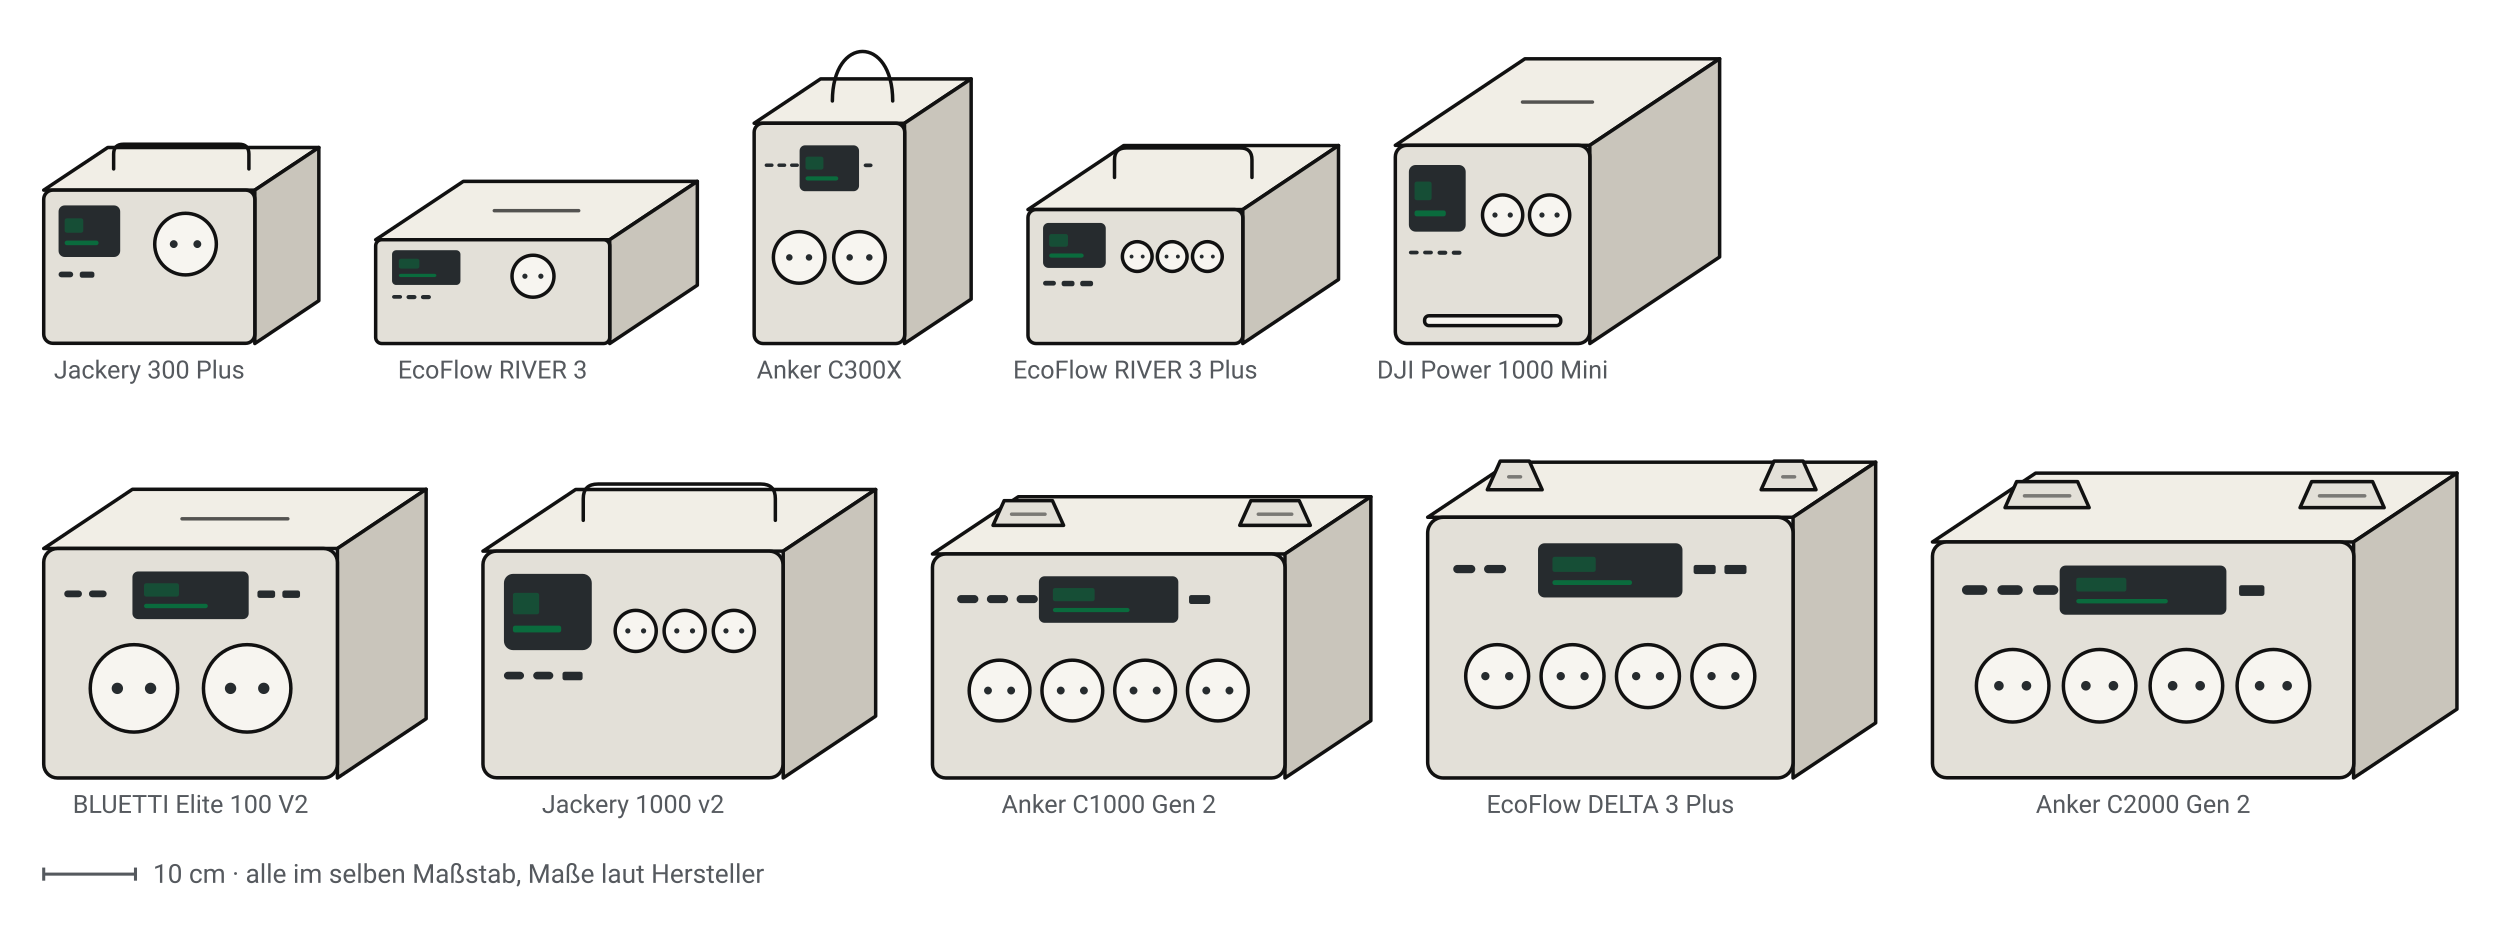
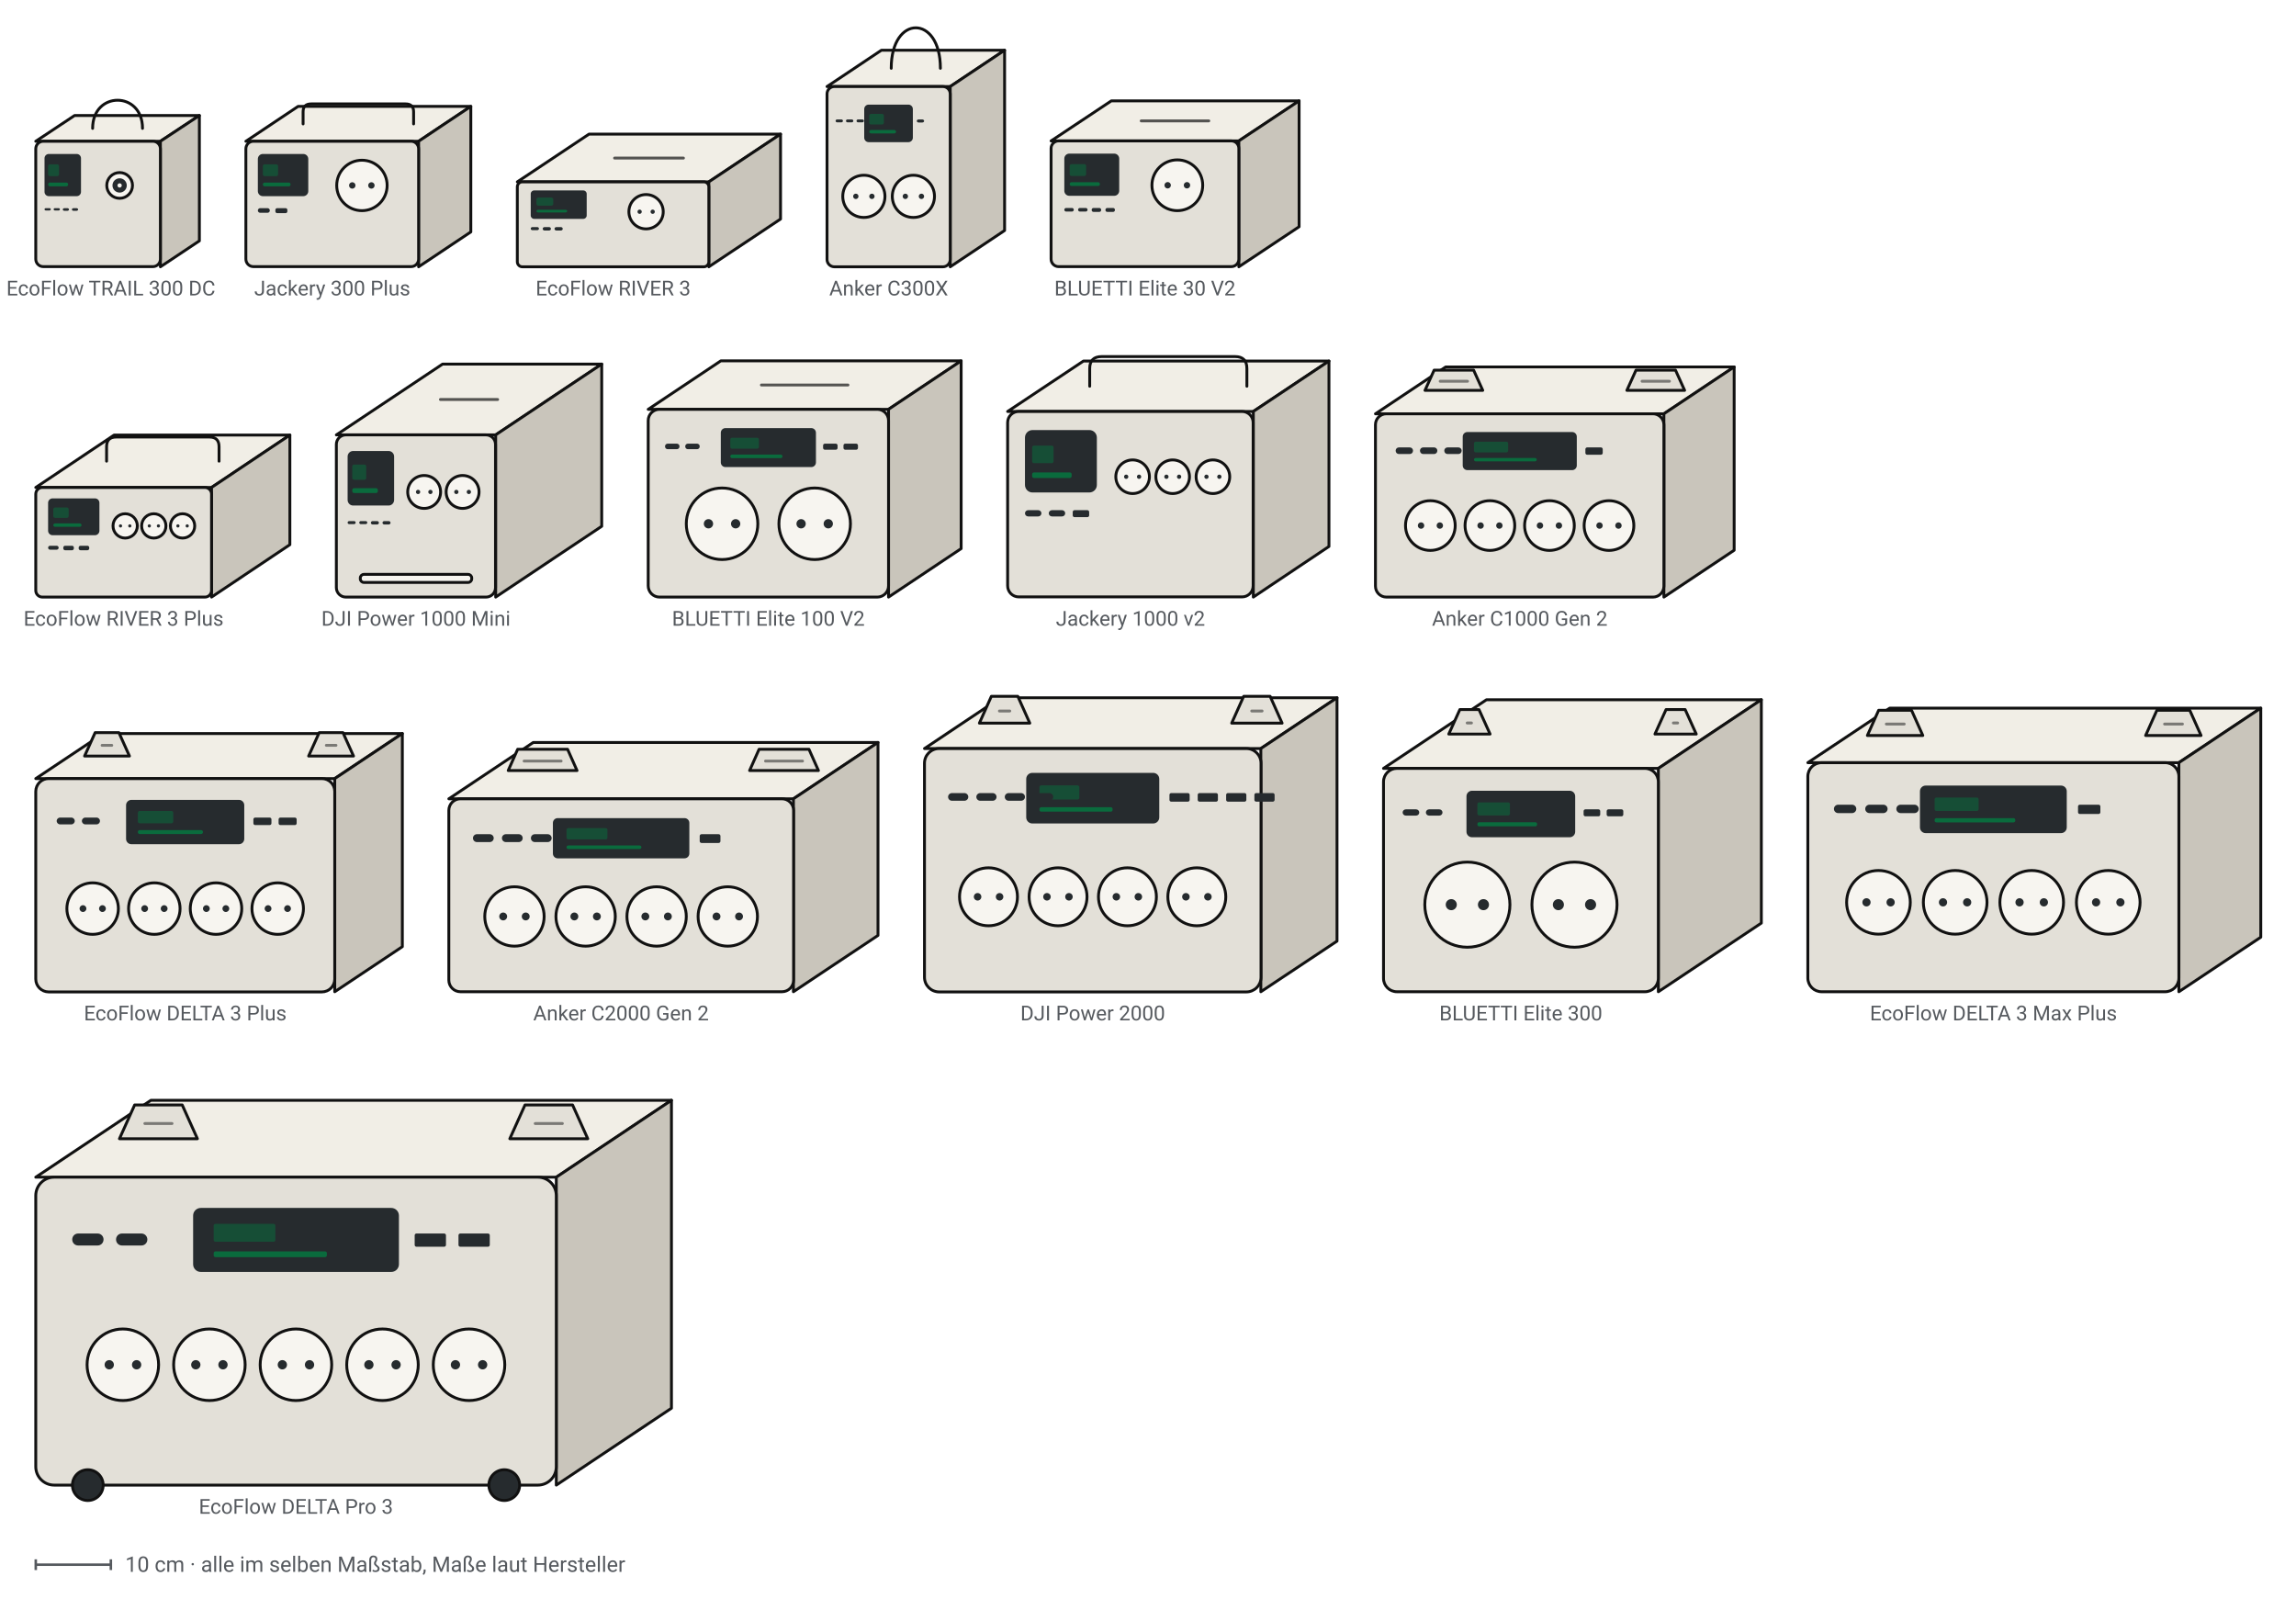
- <svg xmlns="http://www.w3.org/2000/svg" viewBox="0 0 1144 425" width="1144" height="425" role="img" aria-label="Größenvergleich der Powerstations im selben Maßstab, schematische Darstellung" lang="de">
+ <svg xmlns="http://www.w3.org/2000/svg" viewBox="0 0 1284 900" width="1284" height="900" role="img" aria-label="Größenvergleich der Powerstations im selben Maßstab, schematische Darstellung" lang="de">
  <style>
.f{fill:#e3e0d8}.t{fill:#f1eee6}.s{fill:#c9c5bb}.l{stroke:#111;stroke-width:1.6;stroke-linejoin:round;stroke-linecap:round}
.p{fill:#262b2e}.a{fill:#0a6b3d}.as{stroke:#0a6b3d}.k{fill:#f7f5f0}.h{fill:#262b2e}.m{fill:#55595e}.ml{stroke:#55595e}
.c{fill:#2f4f6f}.cl{stroke:#9db7d1}
text{font-family:system-ui,-apple-system,"Segoe UI",Roboto,Arial,sans-serif}
@media (max-width:220px){.dim{display:none}}
@media (prefers-color-scheme:dark){.f{fill:#3b4d46}.t{fill:#4b5f57}.s{fill:#2c3b36}.l{stroke:#eef2ee}
.p{fill:#0b1512}.a{fill:#5fd69a}.as{stroke:#5fd69a}.k{fill:#26372f}.h{fill:#0b1512}.m{fill:#b5c2bb}.ml{stroke:#b5c2bb}
.c{fill:#24476b}.cl{stroke:#7fa2c8}}
</style>
-   <path d="M20 87L49.3 67.5H145.9L116.6 87Z" class="t l" />
-   <path d="M116.6 87L145.9 67.5V137.6L116.6 157.2Z" class="s l" />
-   <rect x="20" y="87" width="96.6" height="70.1" rx="4.2" class="f l" />
-   <path d="M52 77.3V70.5Q52 66 56.5 66H109.4Q113.9 66 113.9 70.5V77.3" class="l" fill="none" stroke-width="4" />
-   <rect x="26.8" y="94" width="28.2" height="23.6" rx="2.8" class="p" />
-   <rect x="29.6" y="110.1" width="15.5" height="2.1" rx="1" class="a" />
-   <rect x="29.6" y="99.9" width="8.5" height="6.6" rx="1" class="a" opacity=".55" />
-   <rect x="26.8" y="124.3" width="6.7" height="2.6" rx="1.3" class="h" />
-   <rect x="36.5" y="124.3" width="6.7" height="2.8" rx="1" class="h" />
-   <circle cx="84.9" cy="111.7" r="14.1" class="k l" />
-   <circle cx="79.5" cy="111.7" r="1.8" class="h" />
-   <circle cx="90.3" cy="111.7" r="1.8" class="h" />
-   <text x="68.3" y="173.2" class="m" font-size="11.5" text-anchor="middle">Jackery 300 Plus</text>
-   <path d="M171.9 109.7L212 83H319.1L279 109.7Z" class="t l" />
-   <path d="M279 109.7L319.1 83V130.5L279 157.2Z" class="s l" />
-   <rect x="171.9" y="109.7" width="107.1" height="47.5" rx="2.8" class="f l" />
-   <path d="M226.2 96.4H264.8" class="l" stroke-width="6" stroke-linecap="round" fill="none" opacity=".7" />
-   <rect x="179.4" y="114.5" width="31.3" height="15.9" rx="1.9" class="p" />
-   <rect x="182.5" y="125.3" width="17.2" height="1.5" rx="1" class="a" />
-   <rect x="182.5" y="118.4" width="9.4" height="4.5" rx="1" class="a" opacity=".55" />
-   <rect x="179.4" y="135" width="4.6" height="1.7" rx="0.9" class="h" />
-   <rect x="186" y="135" width="4.6" height="1.9" rx="1" class="h" />
-   <rect x="192.6" y="135" width="4.6" height="1.9" rx="1" class="h" />
-   <circle cx="243.9" cy="126.4" r="9.6" class="k l" />
-   <circle cx="240.2" cy="126.4" r="1.2" class="h" />
-   <circle cx="247.5" cy="126.4" r="1.2" class="h" />
-   <text x="225.4" y="173.2" class="m" font-size="11.5" text-anchor="middle">EcoFlow RIVER 3</text>
-   <path d="M345.1 56.4L375.5 36.1H444.4L413.9 56.4Z" class="t l" />
-   <path d="M413.9 56.4L444.4 36.1V136.9L413.9 157.2Z" class="s l" />
-   <rect x="345.1" y="56.4" width="68.9" height="100.8" rx="4.1" class="f l" />
-   <path d="M380.9 46.2C380.9 16 408.5 16 408.5 46.2" class="l" fill="none" stroke-width="4" />
-   <rect x="365.9" y="66.5" width="27.2" height="21" rx="2.5" class="p" />
-   <rect x="368.6" y="80.7" width="15" height="1.9" rx="1" class="a" />
-   <rect x="368.6" y="71.7" width="8.2" height="5.9" rx="1" class="a" opacity=".55" />
-   <rect x="349.9" y="74.8" width="4.1" height="1.6" rx="0.8" class="h" />
-   <rect x="355.7" y="74.8" width="4.1" height="1.6" rx="0.8" class="h" />
-   <rect x="361.5" y="74.8" width="4.1" height="1.6" rx="0.8" class="h" />
-   <rect x="395.2" y="74.8" width="4.1" height="1.7" rx="1" class="h" />
-   <circle cx="365.7" cy="117.8" r="11.8" class="k l" />
-   <circle cx="361.2" cy="117.8" r="1.5" class="h" />
-   <circle cx="370.2" cy="117.8" r="1.5" class="h" />
-   <circle cx="393.3" cy="117.8" r="11.8" class="k l" />
-   <circle cx="388.8" cy="117.8" r="1.5" class="h" />
-   <circle cx="397.8" cy="117.8" r="1.5" class="h" />
-   <text x="379.5" y="173.2" class="m" font-size="11.5" text-anchor="middle">Anker C300X</text>
-   <path d="M470.4 95.9L514.2 66.6H612.5L568.7 95.9Z" class="t l" />
-   <path d="M568.7 95.9L612.5 66.6V127.9L568.7 157.2Z" class="s l" />
-   <rect x="470.4" y="95.9" width="98.3" height="61.3" rx="3.7" class="f l" />
-   <path d="M510 81.2V73.1Q510 67.7 515.4 67.7H567.5Q572.9 67.7 572.9 73.1V81.2" class="l" fill="none" stroke-width="6" />
-   <rect x="477.3" y="102" width="28.7" height="20.6" rx="2.5" class="p" />
-   <rect x="480.1" y="116" width="15.8" height="1.9" rx="1" class="a" />
-   <rect x="480.1" y="107.1" width="8.6" height="5.8" rx="1" class="a" opacity=".55" />
-   <rect x="477.3" y="128.5" width="5.9" height="2.2" rx="1.1" class="h" />
-   <rect x="485.8" y="128.5" width="5.9" height="2.5" rx="1" class="h" />
-   <rect x="494.3" y="128.5" width="5.9" height="2.5" rx="1" class="h" />
-   <circle cx="520.4" cy="117.4" r="6.8" class="k l" />
-   <circle cx="517.8" cy="117.4" r="0.9" class="h" />
-   <circle cx="522.9" cy="117.4" r="0.9" class="h" />
-   <circle cx="536.4" cy="117.4" r="6.8" class="k l" />
-   <circle cx="533.8" cy="117.4" r="0.9" class="h" />
-   <circle cx="539" cy="117.4" r="0.9" class="h" />
-   <circle cx="552.5" cy="117.4" r="6.8" class="k l" />
-   <circle cx="549.9" cy="117.4" r="0.9" class="h" />
-   <circle cx="555" cy="117.4" r="0.9" class="h" />
-   <text x="519.5" y="173.2" class="m" font-size="11.5" text-anchor="middle">EcoFlow RIVER 3 Plus</text>
-   <path d="M638.5 66.5L697.8 26.9H786.9L727.5 66.5Z" class="t l" />
-   <path d="M727.5 66.5L786.9 26.9V117.6L727.5 157.2Z" class="s l" />
-   <rect x="638.5" y="66.5" width="89" height="90.7" rx="5.3" class="f l" />
-   <path d="M696.7 46.7H728.7" class="l" stroke-width="6" stroke-linecap="round" fill="none" opacity=".7" />
-   <rect x="644.7" y="75.5" width="26" height="30.5" rx="3.1" class="p" />
-   <rect x="647.3" y="96.3" width="14.3" height="2.7" rx="1" class="a" />
-   <rect x="647.3" y="83.1" width="7.8" height="8.5" rx="1" class="a" opacity=".55" />
-   <rect x="644.7" y="114.7" width="4.5" height="1.7" rx="0.9" class="h" />
-   <rect x="651.2" y="114.7" width="4.5" height="1.7" rx="0.9" class="h" />
-   <rect x="657.8" y="114.7" width="4.5" height="1.9" rx="1" class="h" />
-   <rect x="664.3" y="114.7" width="4.5" height="1.9" rx="1" class="h" />
-   <circle cx="687.6" cy="98.4" r="9.2" class="k l" />
-   <circle cx="684.1" cy="98.4" r="1.2" class="h" />
-   <circle cx="691.1" cy="98.4" r="1.2" class="h" />
-   <circle cx="709.1" cy="98.4" r="9.2" class="k l" />
-   <circle cx="705.6" cy="98.4" r="1.2" class="h" />
-   <circle cx="712.5" cy="98.4" r="1.2" class="h" />
-   <rect x="651.9" y="144.5" width="62.3" height="4.5" rx="2" class="k l" stroke-width="1" />
-   <text x="683" y="173.2" class="m" font-size="11.5" text-anchor="middle">DJI Power 1000 Mini</text>
-   <path d="M20 251L60.6 223.9H195L154.4 251Z" class="t l" />
-   <path d="M154.4 251L195 223.9V328.9L154.4 356Z" class="s l" />
-   <rect x="20" y="251" width="134.4" height="105" rx="6.3" class="f l" />
-   <path d="M83.3 237.4H131.7" class="l" stroke-width="6" stroke-linecap="round" fill="none" opacity=".7" />
-   <rect x="60.6" y="261.5" width="53.2" height="21.8" rx="2.6" class="p" />
-   <rect x="65.9" y="276.3" width="29.2" height="2" rx="1" class="a" />
-   <rect x="65.9" y="266.9" width="16" height="6.1" rx="1" class="a" opacity=".55" />
-   <rect x="29.4" y="270.2" width="8.1" height="3.1" rx="1.5" class="h" />
-   <rect x="40.7" y="270.2" width="8.1" height="3.1" rx="1.5" class="h" />
-   <rect x="117.8" y="270.2" width="8.1" height="3.4" rx="1" class="h" />
-   <rect x="129.2" y="270.2" width="8.1" height="3.4" rx="1" class="h" />
-   <circle cx="61.3" cy="315" r="20" class="k l" />
-   <circle cx="53.7" cy="315" r="2.6" class="h" />
-   <circle cx="68.9" cy="315" r="2.6" class="h" />
-   <circle cx="113.1" cy="315" r="20" class="k l" />
-   <circle cx="105.5" cy="315" r="2.6" class="h" />
-   <circle cx="120.7" cy="315" r="2.6" class="h" />
-   <text x="87.2" y="372" class="m" font-size="11.5" text-anchor="middle">BLUETTI Elite 100 V2</text>
-   <path d="M221 252.2L263.4 224H400.7L358.4 252.2Z" class="t l" />
-   <path d="M358.4 252.2L400.7 224V327.7L358.4 356Z" class="s l" />
-   <rect x="221" y="252.2" width="137.3" height="103.7" rx="6.2" class="f l" />
-   <path d="M266.9 238.1V228.2Q266.9 221.5 273.6 221.5H348.2Q354.8 221.5 354.8 228.2V238.1" class="l" fill="none" stroke-width="4" />
-   <rect x="230.6" y="262.6" width="40.2" height="34.9" rx="4.2" class="p" />
-   <rect x="234.7" y="286.3" width="22.1" height="3.1" rx="1" class="a" />
-   <rect x="234.7" y="271.3" width="12" height="9.8" rx="1" class="a" opacity=".55" />
-   <rect x="230.6" y="307.4" width="9.2" height="3.5" rx="1.8" class="h" />
-   <rect x="244" y="307.4" width="9.2" height="3.5" rx="1.8" class="h" />
-   <rect x="257.4" y="307.4" width="9.2" height="3.9" rx="1" class="h" />
-   <circle cx="290.9" cy="288.7" r="9.4" class="k l" />
-   <circle cx="287.3" cy="288.7" r="1.2" class="h" />
-   <circle cx="294.5" cy="288.7" r="1.2" class="h" />
-   <circle cx="313.3" cy="288.7" r="9.4" class="k l" />
-   <circle cx="309.7" cy="288.7" r="1.2" class="h" />
-   <circle cx="316.9" cy="288.7" r="1.2" class="h" />
-   <circle cx="335.8" cy="288.7" r="9.4" class="k l" />
-   <circle cx="332.2" cy="288.7" r="1.2" class="h" />
-   <circle cx="339.4" cy="288.7" r="1.2" class="h" />
-   <text x="289.7" y="372" class="m" font-size="11.5" text-anchor="middle">Jackery 1000 v2</text>
-   <path d="M426.7 253.5L466 227.3H627.3L588 253.5Z" class="t l" />
-   <path d="M588 253.5L627.3 227.3V329.8L588 356Z" class="s l" />
-   <rect x="426.7" y="253.5" width="161.3" height="102.5" rx="6.1" class="f l" />
-   <path d="M454.4 240.4l5.1 -11.3h22.1l5.1 11.3Z" class="f l" />
-   <path d="M462.9 235.3h15.3" class="l" stroke-width="3" fill="none" opacity=".5" />
-   <path d="M567.3 240.4l5.1 -11.3h22.1l5.1 11.3Z" class="f l" />
-   <path d="M575.8 235.3h15.3" class="l" stroke-width="3" fill="none" opacity=".5" />
-   <rect x="475.4" y="263.7" width="63.8" height="21.3" rx="2.6" class="p" />
-   <rect x="481.8" y="278.2" width="35.1" height="1.9" rx="1" class="a" />
-   <rect x="481.8" y="269.1" width="19.1" height="6" rx="1" class="a" opacity=".55" />
-   <rect x="438" y="272.3" width="9.7" height="3.7" rx="1.8" class="h" />
-   <rect x="451.6" y="272.3" width="9.7" height="3.7" rx="1.8" class="h" />
-   <rect x="465.2" y="272.3" width="9.7" height="3.7" rx="1.8" class="h" />
-   <rect x="544.1" y="272.3" width="9.7" height="4.1" rx="1" class="h" />
-   <circle cx="457.4" cy="316" r="13.9" class="k l" />
-   <circle cx="452.1" cy="316" r="1.8" class="h" />
-   <circle cx="462.7" cy="316" r="1.8" class="h" />
-   <circle cx="490.7" cy="316" r="13.9" class="k l" />
-   <circle cx="485.4" cy="316" r="1.8" class="h" />
-   <circle cx="496" cy="316" r="1.8" class="h" />
-   <circle cx="524" cy="316" r="13.9" class="k l" />
-   <circle cx="518.7" cy="316" r="1.8" class="h" />
-   <circle cx="529.3" cy="316" r="1.8" class="h" />
-   <circle cx="557.3" cy="316" r="13.9" class="k l" />
-   <circle cx="552" cy="316" r="1.8" class="h" />
-   <circle cx="562.6" cy="316" r="1.8" class="h" />
-   <text x="507.4" y="372" class="m" font-size="11.5" text-anchor="middle">Anker C1000 Gen 2</text>
-   <path d="M653.3 236.7L691.1 211.5H858.3L820.5 236.7Z" class="t l" />
-   <path d="M820.5 236.7L858.3 211.5V330.8L820.5 356Z" class="s l" />
-   <rect x="653.3" y="236.7" width="167.2" height="119.3" rx="7.2" class="f l" />
-   <path d="M680.6 224.1l5.9 -13.1h13.3l5.9 13.1Z" class="f l" />
-   <path d="M690.4 218.2h5.4" class="l" stroke-width="3" fill="none" opacity=".5" />
-   <path d="M805.9 224.1l5.9 -13.1h13.3l5.9 13.1Z" class="f l" />
-   <path d="M815.8 218.2h5.4" class="l" stroke-width="3" fill="none" opacity=".5" />
-   <rect x="703.8" y="248.6" width="66.1" height="24.8" rx="3" class="p" />
-   <rect x="710.4" y="265.5" width="36.4" height="2.2" rx="1" class="a" />
-   <rect x="710.4" y="254.8" width="19.8" height="6.9" rx="1" class="a" opacity=".55" />
-   <rect x="665" y="258.5" width="10.1" height="3.8" rx="1.9" class="h" />
-   <rect x="679.1" y="258.5" width="10.1" height="3.8" rx="1.9" class="h" />
-   <rect x="775" y="258.5" width="10.1" height="4.2" rx="1" class="h" />
-   <rect x="789.1" y="258.5" width="10.1" height="4.2" rx="1" class="h" />
-   <circle cx="685.1" cy="309.4" r="14.4" class="k l" />
-   <circle cx="679.7" cy="309.4" r="1.9" class="h" />
-   <circle cx="690.6" cy="309.4" r="1.9" class="h" />
-   <circle cx="719.6" cy="309.4" r="14.4" class="k l" />
-   <circle cx="714.2" cy="309.4" r="1.9" class="h" />
-   <circle cx="725.1" cy="309.4" r="1.9" class="h" />
-   <circle cx="754.1" cy="309.4" r="14.4" class="k l" />
-   <circle cx="748.7" cy="309.4" r="1.9" class="h" />
-   <circle cx="759.6" cy="309.4" r="1.9" class="h" />
-   <circle cx="788.6" cy="309.4" r="14.4" class="k l" />
-   <circle cx="783.2" cy="309.4" r="1.9" class="h" />
-   <circle cx="794.1" cy="309.4" r="1.9" class="h" />
-   <text x="736.9" y="372" class="m" font-size="11.5" text-anchor="middle">EcoFlow DELTA 3 Plus</text>
-   <path d="M884.3 248L931.5 216.5H1124.3L1077 248Z" class="t l" />
-   <path d="M1077 248L1124.3 216.5V324.5L1077 356Z" class="s l" />
-   <rect x="884.3" y="248" width="192.8" height="107.9" rx="6.5" class="f l" />
-   <path d="M917.5 232.3l5.3 -11.9h27.9l5.3 11.9Z" class="f l" />
-   <path d="M926.4 226.9h20.7" class="l" stroke-width="3" fill="none" opacity=".5" />
-   <path d="M1052.5 232.3l5.3 -11.9h27.9l5.3 11.9Z" class="f l" />
-   <path d="M1061.4 226.9h20.7" class="l" stroke-width="3" fill="none" opacity=".5" />
-   <rect x="942.5" y="258.8" width="76.3" height="22.5" rx="2.7" class="p" />
-   <rect x="950.1" y="274.1" width="41.9" height="2" rx="1" class="a" />
-   <rect x="950.1" y="264.4" width="22.9" height="6.3" rx="1" class="a" opacity=".55" />
-   <rect x="897.8" y="267.8" width="11.6" height="4.4" rx="2.2" class="h" />
-   <rect x="914" y="267.8" width="11.6" height="4.4" rx="2.2" class="h" />
-   <rect x="930.3" y="267.8" width="11.6" height="4.4" rx="2.2" class="h" />
-   <rect x="1024.6" y="267.8" width="11.6" height="4.9" rx="1" class="h" />
-   <circle cx="921" cy="313.8" r="16.6" class="k l" />
-   <circle cx="914.7" cy="313.8" r="2.2" class="h" />
-   <circle cx="927.3" cy="313.8" r="2.2" class="h" />
-   <circle cx="960.8" cy="313.8" r="16.6" class="k l" />
-   <circle cx="954.5" cy="313.8" r="2.2" class="h" />
-   <circle cx="967.1" cy="313.8" r="2.2" class="h" />
-   <circle cx="1000.5" cy="313.8" r="16.6" class="k l" />
-   <circle cx="994.2" cy="313.8" r="2.2" class="h" />
-   <circle cx="1006.8" cy="313.8" r="2.2" class="h" />
-   <circle cx="1040.3" cy="313.8" r="16.6" class="k l" />
-   <circle cx="1034" cy="313.8" r="2.2" class="h" />
-   <circle cx="1046.6" cy="313.8" r="2.2" class="h" />
-   <text x="980.7" y="372" class="m" font-size="11.5" text-anchor="middle">Anker C2000 Gen 2</text>
-   <path d="M20 403v-6M20 400h42M62 403v-6" class="ml" stroke-width="1.4" fill="none" />
-   <text x="70" y="404" class="m" font-size="12">10 cm · alle im selben Maßstab, Maße laut Hersteller</text>
+   <path d="M20 79L41.7 64.6H111.5L89.7 79Z" class="t l" />
+   <path d="M89.7 79L111.5 64.6V134.7L89.7 149.2Z" class="s l" />
+   <rect x="20" y="79" width="69.7" height="70.1" rx="4.2" class="f l" />
+   <path d="M51.8 71.8C51.8 50.8 79.7 50.8 79.7 71.8" class="l" fill="none" stroke-width="4" />
+   <rect x="24.9" y="86.1" width="20.4" height="23.6" rx="2.4" class="p" />
+   <rect x="26.9" y="102.1" width="11.2" height="2.1" rx="1" class="a" />
+   <rect x="26.9" y="91.9" width="6.1" height="6.6" rx="1" class="a" opacity=".55" />
+   <rect x="24.9" y="116.4" width="3.5" height="1.3" rx="0.7" class="h" />
+   <rect x="30" y="116.4" width="3.5" height="1.3" rx="0.7" class="h" />
+   <rect x="35.1" y="116.4" width="3.5" height="1.5" rx="1" class="h" />
+   <rect x="40.2" y="116.4" width="3.5" height="1.5" rx="1" class="h" />
+   <circle cx="66.9" cy="103.7" r="7.2" class="k l" />
+   <circle cx="66.9" cy="103.7" r="4" class="h" />
+   <circle cx="66.9" cy="103.7" r="1.2" class="k" />
+   <text x="62" y="165.2" class="m" font-size="11.5" text-anchor="middle">EcoFlow TRAIL 300 DC</text>
+   <path d="M137.5 79L166.7 59.5H263.3L234.1 79Z" class="t l" />
+   <path d="M234.1 79L263.3 59.5V129.7L234.1 149.2Z" class="s l" />
+   <rect x="137.5" y="79" width="96.6" height="70.1" rx="4.2" class="f l" />
+   <path d="M169.5 69.3V62.5Q169.5 58.1 174 58.1H226.8Q231.3 58.1 231.3 62.5V69.3" class="l" fill="none" stroke-width="4" />
+   <rect x="144.2" y="86.1" width="28.2" height="23.6" rx="2.8" class="p" />
+   <rect x="147" y="102.1" width="15.5" height="2.1" rx="1" class="a" />
+   <rect x="147" y="91.9" width="8.5" height="6.6" rx="1" class="a" opacity=".55" />
+   <rect x="144.2" y="116.4" width="6.7" height="2.6" rx="1.3" class="h" />
+   <rect x="154" y="116.4" width="6.7" height="2.8" rx="1" class="h" />
+   <circle cx="202.4" cy="103.7" r="14.1" class="k l" />
+   <circle cx="197" cy="103.7" r="1.8" class="h" />
+   <circle cx="207.7" cy="103.7" r="1.8" class="h" />
+   <text x="185.8" y="165.2" class="m" font-size="11.5" text-anchor="middle">Jackery 300 Plus</text>
+   <path d="M289.3 101.7L329.4 75H436.5L396.4 101.7Z" class="t l" />
+   <path d="M396.4 101.7L436.5 75V122.5L396.4 149.2Z" class="s l" />
+   <rect x="289.3" y="101.7" width="107.1" height="47.5" rx="2.8" class="f l" />
+   <path d="M343.7 88.4H382.2" class="l" stroke-width="6" stroke-linecap="round" fill="none" opacity=".7" />
+   <rect x="296.8" y="106.5" width="31.3" height="15.9" rx="1.9" class="p" />
+   <rect x="300" y="117.3" width="17.2" height="1.5" rx="1" class="a" />
+   <rect x="300" y="110.5" width="9.4" height="4.5" rx="1" class="a" opacity=".55" />
+   <rect x="296.8" y="127" width="4.6" height="1.7" rx="0.9" class="h" />
+   <rect x="303.5" y="127" width="4.6" height="1.9" rx="1" class="h" />
+   <rect x="310.1" y="127" width="4.6" height="1.9" rx="1" class="h" />
+   <circle cx="361.3" cy="118.4" r="9.6" class="k l" />
+   <circle cx="357.7" cy="118.4" r="1.2" class="h" />
+   <circle cx="365" cy="118.4" r="1.2" class="h" />
+   <text x="342.9" y="165.2" class="m" font-size="11.5" text-anchor="middle">EcoFlow RIVER 3</text>
+   <path d="M462.5 48.4L492.9 28.1H561.8L531.4 48.4Z" class="t l" />
+   <path d="M531.4 48.4L561.8 28.1V128.9L531.4 149.2Z" class="s l" />
+   <rect x="462.5" y="48.4" width="68.9" height="100.8" rx="4.1" class="f l" />
+   <path d="M498.4 38.2C498.4 8 525.9 8 525.9 38.2" class="l" fill="none" stroke-width="4" />
+   <rect x="483.3" y="58.5" width="27.2" height="21" rx="2.5" class="p" />
+   <rect x="486.1" y="72.7" width="15" height="1.9" rx="1" class="a" />
+   <rect x="486.1" y="63.7" width="8.2" height="5.9" rx="1" class="a" opacity=".55" />
+   <rect x="467.3" y="66.8" width="4.1" height="1.6" rx="0.8" class="h" />
+   <rect x="473.1" y="66.8" width="4.1" height="1.6" rx="0.8" class="h" />
+   <rect x="479" y="66.8" width="4.1" height="1.6" rx="0.8" class="h" />
+   <rect x="512.7" y="66.8" width="4.1" height="1.7" rx="1" class="h" />
+   <circle cx="483.1" cy="109.8" r="11.8" class="k l" />
+   <circle cx="478.6" cy="109.8" r="1.5" class="h" />
+   <circle cx="487.6" cy="109.8" r="1.5" class="h" />
+   <circle cx="510.8" cy="109.8" r="11.8" class="k l" />
+   <circle cx="506.3" cy="109.8" r="1.5" class="h" />
+   <circle cx="515.3" cy="109.8" r="1.5" class="h" />
+   <text x="497" y="165.2" class="m" font-size="11.5" text-anchor="middle">Anker C300X</text>
+   <path d="M587.8 78.8L621.5 56.4H726.5L692.8 78.8Z" class="t l" />
+   <path d="M692.8 78.8L726.5 56.4V126.8L692.8 149.2Z" class="s l" />
+   <rect x="587.8" y="78.8" width="105" height="70.3" rx="4.2" class="f l" />
+   <path d="M638.2 67.6H676" class="l" stroke-width="6" stroke-linecap="round" fill="none" opacity=".7" />
+   <rect x="595.2" y="85.9" width="30.7" height="23.6" rx="2.8" class="p" />
+   <rect x="598.2" y="101.9" width="16.9" height="2.1" rx="1" class="a" />
+   <rect x="598.2" y="91.8" width="9.2" height="6.6" rx="1" class="a" opacity=".55" />
+   <rect x="595.2" y="116.3" width="5.3" height="2" rx="1" class="h" />
+   <rect x="602.9" y="116.3" width="5.3" height="2" rx="1" class="h" />
+   <rect x="610.5" y="116.3" width="5.3" height="2.2" rx="1" class="h" />
+   <rect x="618.2" y="116.3" width="5.3" height="2.2" rx="1" class="h" />
+   <circle cx="658.4" cy="103.6" r="14.2" class="k l" />
+   <circle cx="653" cy="103.6" r="1.8" class="h" />
+   <circle cx="663.8" cy="103.6" r="1.8" class="h" />
+   <text x="640.3" y="165.2" class="m" font-size="11.5" text-anchor="middle">BLUETTI Elite 30 V2</text>
+   <path d="M20 272.6L63.8 243.3H162.1L118.3 272.6Z" class="t l" />
+   <path d="M118.3 272.6L162.1 243.3V304.6L118.3 333.9Z" class="s l" />
+   <rect x="20" y="272.6" width="98.3" height="61.3" rx="3.7" class="f l" />
+   <path d="M59.6 257.9V249.8Q59.6 244.4 65 244.4H117.1Q122.5 244.4 122.5 249.8V257.9" class="l" fill="none" stroke-width="6" />
+   <rect x="26.9" y="278.7" width="28.7" height="20.6" rx="2.5" class="p" />
+   <rect x="29.8" y="292.7" width="15.8" height="1.9" rx="1" class="a" />
+   <rect x="29.8" y="283.8" width="8.6" height="5.8" rx="1" class="a" opacity=".55" />
+   <rect x="26.9" y="305.2" width="5.9" height="2.2" rx="1.1" class="h" />
+   <rect x="35.4" y="305.2" width="5.9" height="2.5" rx="1" class="h" />
+   <rect x="44" y="305.2" width="5.9" height="2.5" rx="1" class="h" />
+   <circle cx="70" cy="294.1" r="6.8" class="k l" />
+   <circle cx="67.4" cy="294.1" r="0.9" class="h" />
+   <circle cx="72.6" cy="294.1" r="0.9" class="h" />
+   <circle cx="86" cy="294.1" r="6.8" class="k l" />
+   <circle cx="83.5" cy="294.1" r="0.9" class="h" />
+   <circle cx="88.6" cy="294.1" r="0.9" class="h" />
+   <circle cx="102.1" cy="294.1" r="6.8" class="k l" />
+   <circle cx="99.5" cy="294.1" r="0.9" class="h" />
+   <circle cx="104.7" cy="294.1" r="0.9" class="h" />
+   <text x="69.1" y="349.9" class="m" font-size="11.5" text-anchor="middle">EcoFlow RIVER 3 Plus</text>
+   <path d="M188.1 243.2L247.5 203.6H336.5L277.2 243.2Z" class="t l" />
+   <path d="M277.2 243.2L336.5 203.6V294.3L277.2 333.9Z" class="s l" />
+   <rect x="188.1" y="243.2" width="89" height="90.7" rx="5.3" class="f l" />
+   <path d="M246.3 223.4H278.3" class="l" stroke-width="6" stroke-linecap="round" fill="none" opacity=".7" />
+   <rect x="194.4" y="252.2" width="26" height="30.5" rx="3.1" class="p" />
+   <rect x="197" y="273" width="14.3" height="2.7" rx="1" class="a" />
+   <rect x="197" y="259.8" width="7.8" height="8.5" rx="1" class="a" opacity=".55" />
+   <rect x="194.4" y="291.4" width="4.5" height="1.7" rx="0.9" class="h" />
+   <rect x="200.9" y="291.4" width="4.5" height="1.7" rx="0.9" class="h" />
+   <rect x="207.4" y="291.4" width="4.5" height="1.9" rx="1" class="h" />
+   <rect x="213.9" y="291.4" width="4.5" height="1.9" rx="1" class="h" />
+   <circle cx="237.2" cy="275.1" r="9.2" class="k l" />
+   <circle cx="233.8" cy="275.1" r="1.2" class="h" />
+   <circle cx="240.7" cy="275.1" r="1.2" class="h" />
+   <circle cx="258.7" cy="275.1" r="9.2" class="k l" />
+   <circle cx="255.2" cy="275.1" r="1.2" class="h" />
+   <circle cx="262.2" cy="275.1" r="1.2" class="h" />
+   <rect x="201.5" y="321.2" width="62.3" height="4.5" rx="2" class="k l" stroke-width="1" />
+   <text x="232.6" y="349.9" class="m" font-size="11.5" text-anchor="middle">DJI Power 1000 Mini</text>
+   <path d="M362.5 228.9L403.1 201.8H537.5L496.9 228.9Z" class="t l" />
+   <path d="M496.9 228.9L537.5 201.8V306.8L496.9 333.9Z" class="s l" />
+   <rect x="362.5" y="228.9" width="134.4" height="105" rx="6.3" class="f l" />
+   <path d="M425.8 215.3H474.2" class="l" stroke-width="6" stroke-linecap="round" fill="none" opacity=".7" />
+   <rect x="403.1" y="239.4" width="53.2" height="21.8" rx="2.6" class="p" />
+   <rect x="408.4" y="254.2" width="29.2" height="2" rx="1" class="a" />
+   <rect x="408.4" y="244.8" width="16" height="6.1" rx="1" class="a" opacity=".55" />
+   <rect x="371.9" y="248.1" width="8.1" height="3.1" rx="1.5" class="h" />
+   <rect x="383.2" y="248.1" width="8.1" height="3.1" rx="1.5" class="h" />
+   <rect x="460.3" y="248.1" width="8.1" height="3.4" rx="1" class="h" />
+   <rect x="471.7" y="248.1" width="8.1" height="3.4" rx="1" class="h" />
+   <circle cx="403.8" cy="292.9" r="20" class="k l" />
+   <circle cx="396.2" cy="292.9" r="2.6" class="h" />
+   <circle cx="411.4" cy="292.9" r="2.6" class="h" />
+   <circle cx="455.6" cy="292.9" r="20" class="k l" />
+   <circle cx="448" cy="292.9" r="2.6" class="h" />
+   <circle cx="463.2" cy="292.9" r="2.6" class="h" />
+   <text x="429.7" y="349.9" class="m" font-size="11.5" text-anchor="middle">BLUETTI Elite 100 V2</text>
+   <path d="M563.5 230.1L605.9 201.9H743.2L700.9 230.1Z" class="t l" />
+   <path d="M700.9 230.1L743.2 201.9V305.6L700.9 333.9Z" class="s l" />
+   <rect x="563.5" y="230.1" width="137.3" height="103.7" rx="6.2" class="f l" />
+   <path d="M609.4 216V206.1Q609.4 199.4 616.1 199.4H690.7Q697.3 199.4 697.3 206.1V216" class="l" fill="none" stroke-width="4" />
+   <rect x="573.2" y="240.5" width="40.2" height="34.9" rx="4.2" class="p" />
+   <rect x="577.2" y="264.2" width="22.1" height="3.1" rx="1" class="a" />
+   <rect x="577.2" y="249.2" width="12" height="9.8" rx="1" class="a" opacity=".55" />
+   <rect x="573.2" y="285.3" width="9.2" height="3.5" rx="1.8" class="h" />
+   <rect x="586.5" y="285.3" width="9.2" height="3.5" rx="1.8" class="h" />
+   <rect x="599.9" y="285.3" width="9.2" height="3.9" rx="1" class="h" />
+   <circle cx="633.4" cy="266.6" r="9.4" class="k l" />
+   <circle cx="629.8" cy="266.6" r="1.2" class="h" />
+   <circle cx="637" cy="266.6" r="1.2" class="h" />
+   <circle cx="655.8" cy="266.6" r="9.4" class="k l" />
+   <circle cx="652.3" cy="266.6" r="1.2" class="h" />
+   <circle cx="659.4" cy="266.6" r="1.2" class="h" />
+   <circle cx="678.3" cy="266.6" r="9.4" class="k l" />
+   <circle cx="674.7" cy="266.6" r="1.2" class="h" />
+   <circle cx="681.9" cy="266.6" r="1.2" class="h" />
+   <text x="632.2" y="349.9" class="m" font-size="11.5" text-anchor="middle">Jackery 1000 v2</text>
+   <path d="M769.2 231.4L808.5 205.2H969.8L930.5 231.4Z" class="t l" />
+   <path d="M930.5 231.4L969.8 205.2V307.7L930.5 333.9Z" class="s l" />
+   <rect x="769.2" y="231.4" width="161.3" height="102.5" rx="6.1" class="f l" />
+   <path d="M796.9 218.3l5.1 -11.3h22.1l5.1 11.3Z" class="f l" />
+   <path d="M805.4 213.2h15.3" class="l" stroke-width="3" fill="none" opacity=".5" />
+   <path d="M909.8 218.3l5.1 -11.3h22.1l5.1 11.3Z" class="f l" />
+   <path d="M918.3 213.2h15.3" class="l" stroke-width="3" fill="none" opacity=".5" />
+   <rect x="818" y="241.6" width="63.8" height="21.3" rx="2.6" class="p" />
+   <rect x="824.3" y="256.1" width="35.1" height="1.9" rx="1" class="a" />
+   <rect x="824.3" y="247" width="19.1" height="6" rx="1" class="a" opacity=".55" />
+   <rect x="780.5" y="250.2" width="9.7" height="3.7" rx="1.8" class="h" />
+   <rect x="794.1" y="250.2" width="9.7" height="3.7" rx="1.8" class="h" />
+   <rect x="807.7" y="250.2" width="9.7" height="3.7" rx="1.8" class="h" />
+   <rect x="886.6" y="250.2" width="9.7" height="4.1" rx="1" class="h" />
+   <circle cx="799.9" cy="293.9" r="13.9" class="k l" />
+   <circle cx="794.7" cy="293.9" r="1.8" class="h" />
+   <circle cx="805.2" cy="293.9" r="1.8" class="h" />
+   <circle cx="833.2" cy="293.9" r="13.9" class="k l" />
+   <circle cx="828" cy="293.9" r="1.8" class="h" />
+   <circle cx="838.5" cy="293.9" r="1.8" class="h" />
+   <circle cx="866.5" cy="293.9" r="13.9" class="k l" />
+   <circle cx="861.2" cy="293.9" r="1.8" class="h" />
+   <circle cx="871.8" cy="293.9" r="1.8" class="h" />
+   <circle cx="899.8" cy="293.9" r="13.9" class="k l" />
+   <circle cx="894.5" cy="293.9" r="1.8" class="h" />
+   <circle cx="905.1" cy="293.9" r="1.8" class="h" />
+   <text x="849.9" y="349.9" class="m" font-size="11.5" text-anchor="middle">Anker C1000 Gen 2</text>
+   <path d="M20 435.4L57.8 410.2H225L187.2 435.4Z" class="t l" />
+   <path d="M187.2 435.4L225 410.2V529.4L187.2 554.6Z" class="s l" />
+   <rect x="20" y="435.4" width="167.2" height="119.3" rx="7.2" class="f l" />
+   <path d="M47.3 422.8l5.9 -13.1h13.3l5.9 13.1Z" class="f l" />
+   <path d="M57.1 416.8h5.4" class="l" stroke-width="3" fill="none" opacity=".5" />
+   <path d="M172.6 422.8l5.9 -13.1h13.3l5.9 13.1Z" class="f l" />
+   <path d="M182.5 416.8h5.4" class="l" stroke-width="3" fill="none" opacity=".5" />
+   <rect x="70.5" y="447.3" width="66.1" height="24.8" rx="3" class="p" />
+   <rect x="77.1" y="464.2" width="36.4" height="2.2" rx="1" class="a" />
+   <rect x="77.1" y="453.5" width="19.8" height="6.9" rx="1" class="a" opacity=".55" />
+   <rect x="31.7" y="457.2" width="10.1" height="3.8" rx="1.9" class="h" />
+   <rect x="45.8" y="457.2" width="10.1" height="3.8" rx="1.9" class="h" />
+   <rect x="141.7" y="457.2" width="10.1" height="4.2" rx="1" class="h" />
+   <rect x="155.8" y="457.2" width="10.1" height="4.2" rx="1" class="h" />
+   <circle cx="51.8" cy="508.1" r="14.4" class="k l" />
+   <circle cx="46.4" cy="508.1" r="1.9" class="h" />
+   <circle cx="57.3" cy="508.1" r="1.9" class="h" />
+   <circle cx="86.3" cy="508.1" r="14.4" class="k l" />
+   <circle cx="80.9" cy="508.1" r="1.9" class="h" />
+   <circle cx="91.8" cy="508.1" r="1.9" class="h" />
+   <circle cx="120.8" cy="508.1" r="14.4" class="k l" />
+   <circle cx="115.4" cy="508.1" r="1.9" class="h" />
+   <circle cx="126.3" cy="508.1" r="1.9" class="h" />
+   <circle cx="155.3" cy="508.1" r="14.4" class="k l" />
+   <circle cx="149.9" cy="508.1" r="1.9" class="h" />
+   <circle cx="160.8" cy="508.1" r="1.9" class="h" />
+   <text x="103.6" y="570.6" class="m" font-size="11.5" text-anchor="middle">EcoFlow DELTA 3 Plus</text>
+   <path d="M251 446.7L298.2 415.2H491L443.7 446.7Z" class="t l" />
+   <path d="M443.7 446.7L491 415.2V523.1L443.7 554.6Z" class="s l" />
+   <rect x="251" y="446.7" width="192.8" height="107.9" rx="6.5" class="f l" />
+   <path d="M284.2 430.9l5.3 -11.9h27.9l5.3 11.9Z" class="f l" />
+   <path d="M293.1 425.6h20.7" class="l" stroke-width="3" fill="none" opacity=".5" />
+   <path d="M419.2 430.9l5.3 -11.9h27.9l5.3 11.9Z" class="f l" />
+   <path d="M428.1 425.6h20.7" class="l" stroke-width="3" fill="none" opacity=".5" />
+   <rect x="309.2" y="457.5" width="76.3" height="22.5" rx="2.7" class="p" />
+   <rect x="316.8" y="472.8" width="41.9" height="2" rx="1" class="a" />
+   <rect x="316.8" y="463.1" width="22.9" height="6.3" rx="1" class="a" opacity=".55" />
+   <rect x="264.5" y="466.5" width="11.6" height="4.4" rx="2.2" class="h" />
+   <rect x="280.7" y="466.5" width="11.6" height="4.4" rx="2.2" class="h" />
+   <rect x="296.9" y="466.5" width="11.6" height="4.4" rx="2.2" class="h" />
+   <rect x="391.3" y="466.5" width="11.6" height="4.9" rx="1" class="h" />
+   <circle cx="287.7" cy="512.5" r="16.6" class="k l" />
+   <circle cx="281.4" cy="512.5" r="2.2" class="h" />
+   <circle cx="294" cy="512.5" r="2.2" class="h" />
+   <circle cx="327.5" cy="512.5" r="16.6" class="k l" />
+   <circle cx="321.2" cy="512.5" r="2.2" class="h" />
+   <circle cx="333.8" cy="512.5" r="2.2" class="h" />
+   <circle cx="367.2" cy="512.5" r="16.6" class="k l" />
+   <circle cx="360.9" cy="512.5" r="2.2" class="h" />
+   <circle cx="373.5" cy="512.5" r="2.2" class="h" />
+   <circle cx="407" cy="512.5" r="16.6" class="k l" />
+   <circle cx="400.7" cy="512.5" r="2.2" class="h" />
+   <circle cx="413.3" cy="512.5" r="2.2" class="h" />
+   <text x="347.3" y="570.6" class="m" font-size="11.5" text-anchor="middle">Anker C2000 Gen 2</text>
+   <path d="M517 418.6L559.5 390.2H747.7L705.1 418.6Z" class="t l" />
+   <path d="M705.1 418.6L747.7 390.2V526.3L705.1 554.6Z" class="s l" />
+   <rect x="517" y="418.6" width="188.2" height="136.1" rx="8.2" class="f l" />
+   <path d="M547.7 404.4l6.7 -15h14.8l6.7 15Z" class="f l" />
+   <path d="M558.9 397.6h5.8" class="l" stroke-width="3" fill="none" opacity=".5" />
+   <path d="M688.8 404.4l6.7 -15h14.8l6.7 15Z" class="f l" />
+   <path d="M700 397.6h5.8" class="l" stroke-width="3" fill="none" opacity=".5" />
+   <rect x="573.9" y="432.2" width="74.4" height="28.3" rx="3.4" class="p" />
+   <rect x="581.3" y="451.4" width="40.9" height="2.5" rx="1" class="a" />
+   <rect x="581.3" y="439.2" width="22.3" height="7.9" rx="1" class="a" opacity=".55" />
+   <rect x="530.2" y="443.5" width="11.3" height="4.3" rx="2.2" class="h" />
+   <rect x="546" y="443.5" width="11.3" height="4.3" rx="2.2" class="h" />
+   <rect x="561.9" y="443.5" width="11.3" height="4.3" rx="2.2" class="h" />
+   <rect x="577.7" y="443.5" width="11.3" height="4.3" rx="2.2" class="h" />
+   <rect x="654" y="443.5" width="11.3" height="4.8" rx="1" class="h" />
+   <rect x="669.8" y="443.5" width="11.3" height="4.8" rx="1" class="h" />
+   <rect x="685.7" y="443.5" width="11.3" height="4.8" rx="1" class="h" />
+   <rect x="701.5" y="443.5" width="11.3" height="4.8" rx="1" class="h" />
+   <circle cx="552.8" cy="501.5" r="16.2" class="k l" />
+   <circle cx="546.7" cy="501.5" r="2.1" class="h" />
+   <circle cx="559" cy="501.5" r="2.1" class="h" />
+   <circle cx="591.7" cy="501.5" r="16.2" class="k l" />
+   <circle cx="585.5" cy="501.5" r="2.1" class="h" />
+   <circle cx="597.8" cy="501.5" r="2.1" class="h" />
+   <circle cx="630.5" cy="501.5" r="16.2" class="k l" />
+   <circle cx="624.3" cy="501.5" r="2.1" class="h" />
+   <circle cx="636.6" cy="501.5" r="2.1" class="h" />
+   <circle cx="669.3" cy="501.5" r="16.2" class="k l" />
+   <circle cx="663.2" cy="501.5" r="2.1" class="h" />
+   <circle cx="675.5" cy="501.5" r="2.1" class="h" />
+   <text x="611.1" y="570.6" class="m" font-size="11.5" text-anchor="middle">DJI Power 2000</text>
+   <path d="M773.7 429.7L831.3 391.3H985L927.4 429.7Z" class="t l" />
+   <path d="M927.4 429.7L985 391.3V516.2L927.4 554.6Z" class="s l" />
+   <rect x="773.7" y="429.7" width="153.7" height="124.9" rx="7.5" class="f l" />
+   <path d="M810.2 410.5l6.2 -13.7h10.7l6.2 13.7Z" class="f l" />
+   <path d="M820.5 404.3h2.4" class="l" stroke-width="3" fill="none" opacity=".5" />
+   <path d="M925.5 410.5l6.2 -13.7h10.7l6.2 13.7Z" class="f l" />
+   <path d="M935.8 404.3h2.4" class="l" stroke-width="3" fill="none" opacity=".5" />
+   <rect x="820.1" y="442.2" width="60.8" height="26" rx="3.1" class="p" />
+   <rect x="826.2" y="459.8" width="33.4" height="2.3" rx="1" class="a" />
+   <rect x="826.2" y="448.7" width="18.2" height="7.3" rx="1" class="a" opacity=".55" />
+   <rect x="784.4" y="452.6" width="9.3" height="3.5" rx="1.8" class="h" />
+   <rect x="797.4" y="452.6" width="9.3" height="3.5" rx="1.8" class="h" />
+   <rect x="885.6" y="452.6" width="9.3" height="3.9" rx="1" class="h" />
+   <rect x="898.5" y="452.6" width="9.3" height="3.9" rx="1" class="h" />
+   <circle cx="820.6" cy="505.9" r="23.8" class="k l" />
+   <circle cx="811.6" cy="505.9" r="3.1" class="h" />
+   <circle cx="829.6" cy="505.9" r="3.1" class="h" />
+   <circle cx="880.5" cy="505.9" r="23.8" class="k l" />
+   <circle cx="871.5" cy="505.9" r="3.1" class="h" />
+   <circle cx="889.5" cy="505.9" r="3.1" class="h" />
+   <text x="850.5" y="570.6" class="m" font-size="11.5" text-anchor="middle">BLUETTI Elite 300</text>
+   <path d="M1011 426.5L1056.8 396H1264.3L1218.5 426.5Z" class="t l" />
+   <path d="M1218.5 426.5L1264.3 396V524.1L1218.5 554.6Z" class="s l" />
+   <rect x="1011" y="426.5" width="207.5" height="128.1" rx="7.7" class="f l" />
+   <path d="M1044.3 411.3l6.3 -14.1h18.4l6.3 14.1Z" class="f l" />
+   <path d="M1054.9 404.9h10" class="l" stroke-width="3" fill="none" opacity=".5" />
+   <path d="M1199.9 411.3l6.3 -14.1h18.4l6.3 14.1Z" class="f l" />
+   <path d="M1210.5 404.9h10" class="l" stroke-width="3" fill="none" opacity=".5" />
+   <rect x="1073.7" y="439.3" width="82.1" height="26.6" rx="3.2" class="p" />
+   <rect x="1081.9" y="457.5" width="45.1" height="2.4" rx="1" class="a" />
+   <rect x="1081.9" y="446" width="24.6" height="7.5" rx="1" class="a" opacity=".55" />
+   <rect x="1025.6" y="450" width="12.5" height="4.7" rx="2.4" class="h" />
+   <rect x="1043.1" y="450" width="12.5" height="4.7" rx="2.4" class="h" />
+   <rect x="1060.5" y="450" width="12.5" height="4.7" rx="2.4" class="h" />
+   <rect x="1162.1" y="450" width="12.5" height="5.2" rx="1" class="h" />
+   <circle cx="1050.5" cy="504.6" r="17.8" class="k l" />
+   <circle cx="1043.8" cy="504.6" r="2.3" class="h" />
+   <circle cx="1057.3" cy="504.6" r="2.3" class="h" />
+   <circle cx="1093.4" cy="504.6" r="17.8" class="k l" />
+   <circle cx="1086.6" cy="504.6" r="2.3" class="h" />
+   <circle cx="1100.1" cy="504.6" r="2.3" class="h" />
+   <circle cx="1136.2" cy="504.6" r="17.8" class="k l" />
+   <circle cx="1129.4" cy="504.6" r="2.3" class="h" />
+   <circle cx="1143" cy="504.6" r="2.3" class="h" />
+   <circle cx="1179" cy="504.6" r="17.8" class="k l" />
+   <circle cx="1172.2" cy="504.6" r="2.3" class="h" />
+   <circle cx="1185.8" cy="504.6" r="2.3" class="h" />
+   <text x="1114.8" y="570.6" class="m" font-size="11.5" text-anchor="middle">EcoFlow DELTA 3 Max Plus</text>
+   <path d="M20 658.3L84.4 615.3H375.5L311.1 658.3Z" class="t l" />
+   <path d="M311.1 658.3L375.5 615.3V787.5L311.1 830.5Z" class="s l" />
+   <rect x="20" y="658.3" width="291.1" height="172.2" rx="10.3" class="f l" />
+   <path d="M66.8 636.8l8.5 -18.9h26.6l8.5 18.9Z" class="f l" />
+   <path d="M81 628.3h15.2" class="l" stroke-width="3" fill="none" opacity=".5" />
+   <path d="M285.1 636.8l8.5 -18.9h26.6l8.5 18.9Z" class="f l" />
+   <path d="M299.3 628.3h15.2" class="l" stroke-width="3" fill="none" opacity=".5" />
+   <rect x="108" y="675.5" width="115.1" height="35.8" rx="4.3" class="p" />
+   <rect x="119.5" y="699.8" width="63.3" height="3.2" rx="1" class="a" />
+   <rect x="119.5" y="684.4" width="34.5" height="10" rx="1" class="a" opacity=".55" />
+   <rect x="40.4" y="689.8" width="17.5" height="6.7" rx="3.3" class="h" />
+   <rect x="64.9" y="689.8" width="17.5" height="6.7" rx="3.3" class="h" />
+   <rect x="231.9" y="689.8" width="17.5" height="7.4" rx="1" class="h" />
+   <rect x="256.4" y="689.8" width="17.5" height="7.4" rx="1" class="h" />
+   <circle cx="68.7" cy="763.2" r="20" class="k l" />
+   <circle cx="61.1" cy="763.2" r="2.6" class="h" />
+   <circle cx="76.4" cy="763.2" r="2.6" class="h" />
+   <circle cx="117.1" cy="763.2" r="20" class="k l" />
+   <circle cx="109.5" cy="763.2" r="2.6" class="h" />
+   <circle cx="124.7" cy="763.2" r="2.6" class="h" />
+   <circle cx="165.5" cy="763.2" r="20" class="k l" />
+   <circle cx="157.9" cy="763.2" r="2.6" class="h" />
+   <circle cx="173.1" cy="763.2" r="2.6" class="h" />
+   <circle cx="213.9" cy="763.2" r="20" class="k l" />
+   <circle cx="206.3" cy="763.2" r="2.6" class="h" />
+   <circle cx="221.5" cy="763.2" r="2.6" class="h" />
+   <circle cx="262.3" cy="763.2" r="20" class="k l" />
+   <circle cx="254.7" cy="763.2" r="2.6" class="h" />
+   <circle cx="269.9" cy="763.2" r="2.6" class="h" />
+   <circle cx="49.1" cy="830.5" r="8.6" class="h l" stroke-width="1.2" />
+   <circle cx="282" cy="830.5" r="8.6" class="h l" stroke-width="1.2" />
+   <text x="165.5" y="846.5" class="m" font-size="11.5" text-anchor="middle">EcoFlow DELTA Pro 3</text>
+   <path d="M20 878v-6M20 875h42M62 878v-6" class="ml" stroke-width="1.4" fill="none" />
+   <text x="70" y="879" class="m" font-size="12">10 cm · alle im selben Maßstab, Maße laut Hersteller</text>
</svg>
